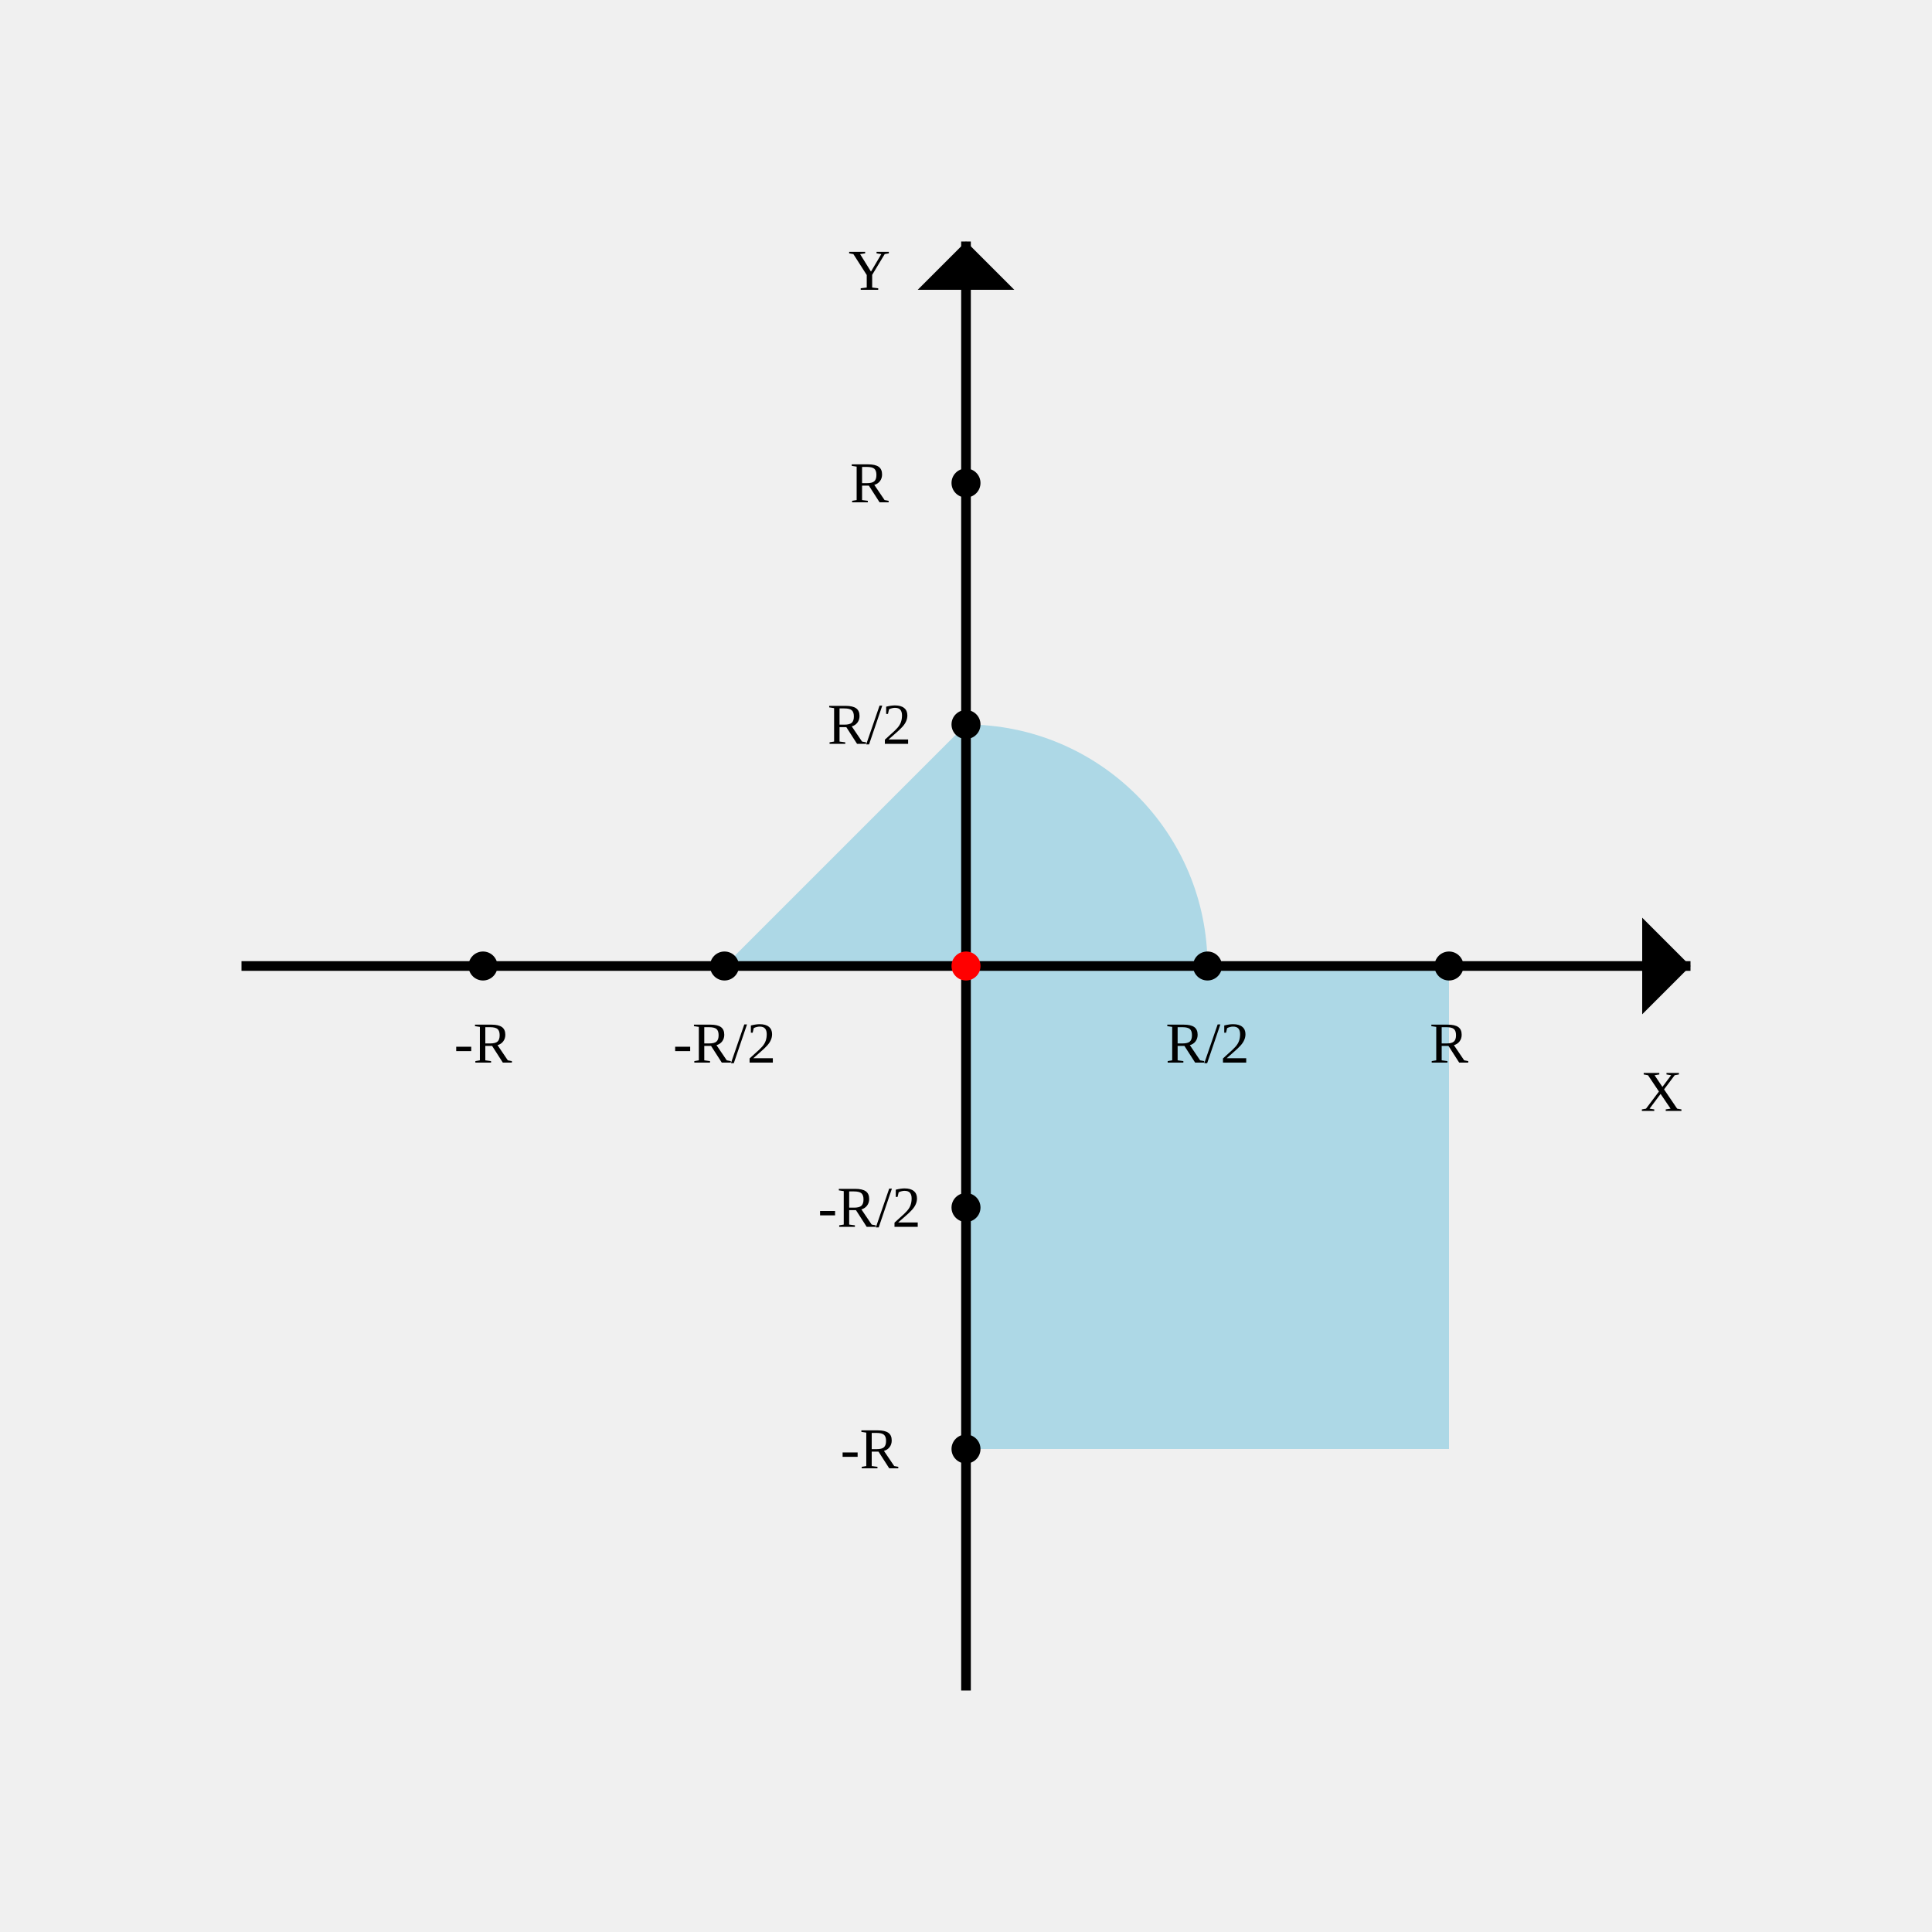
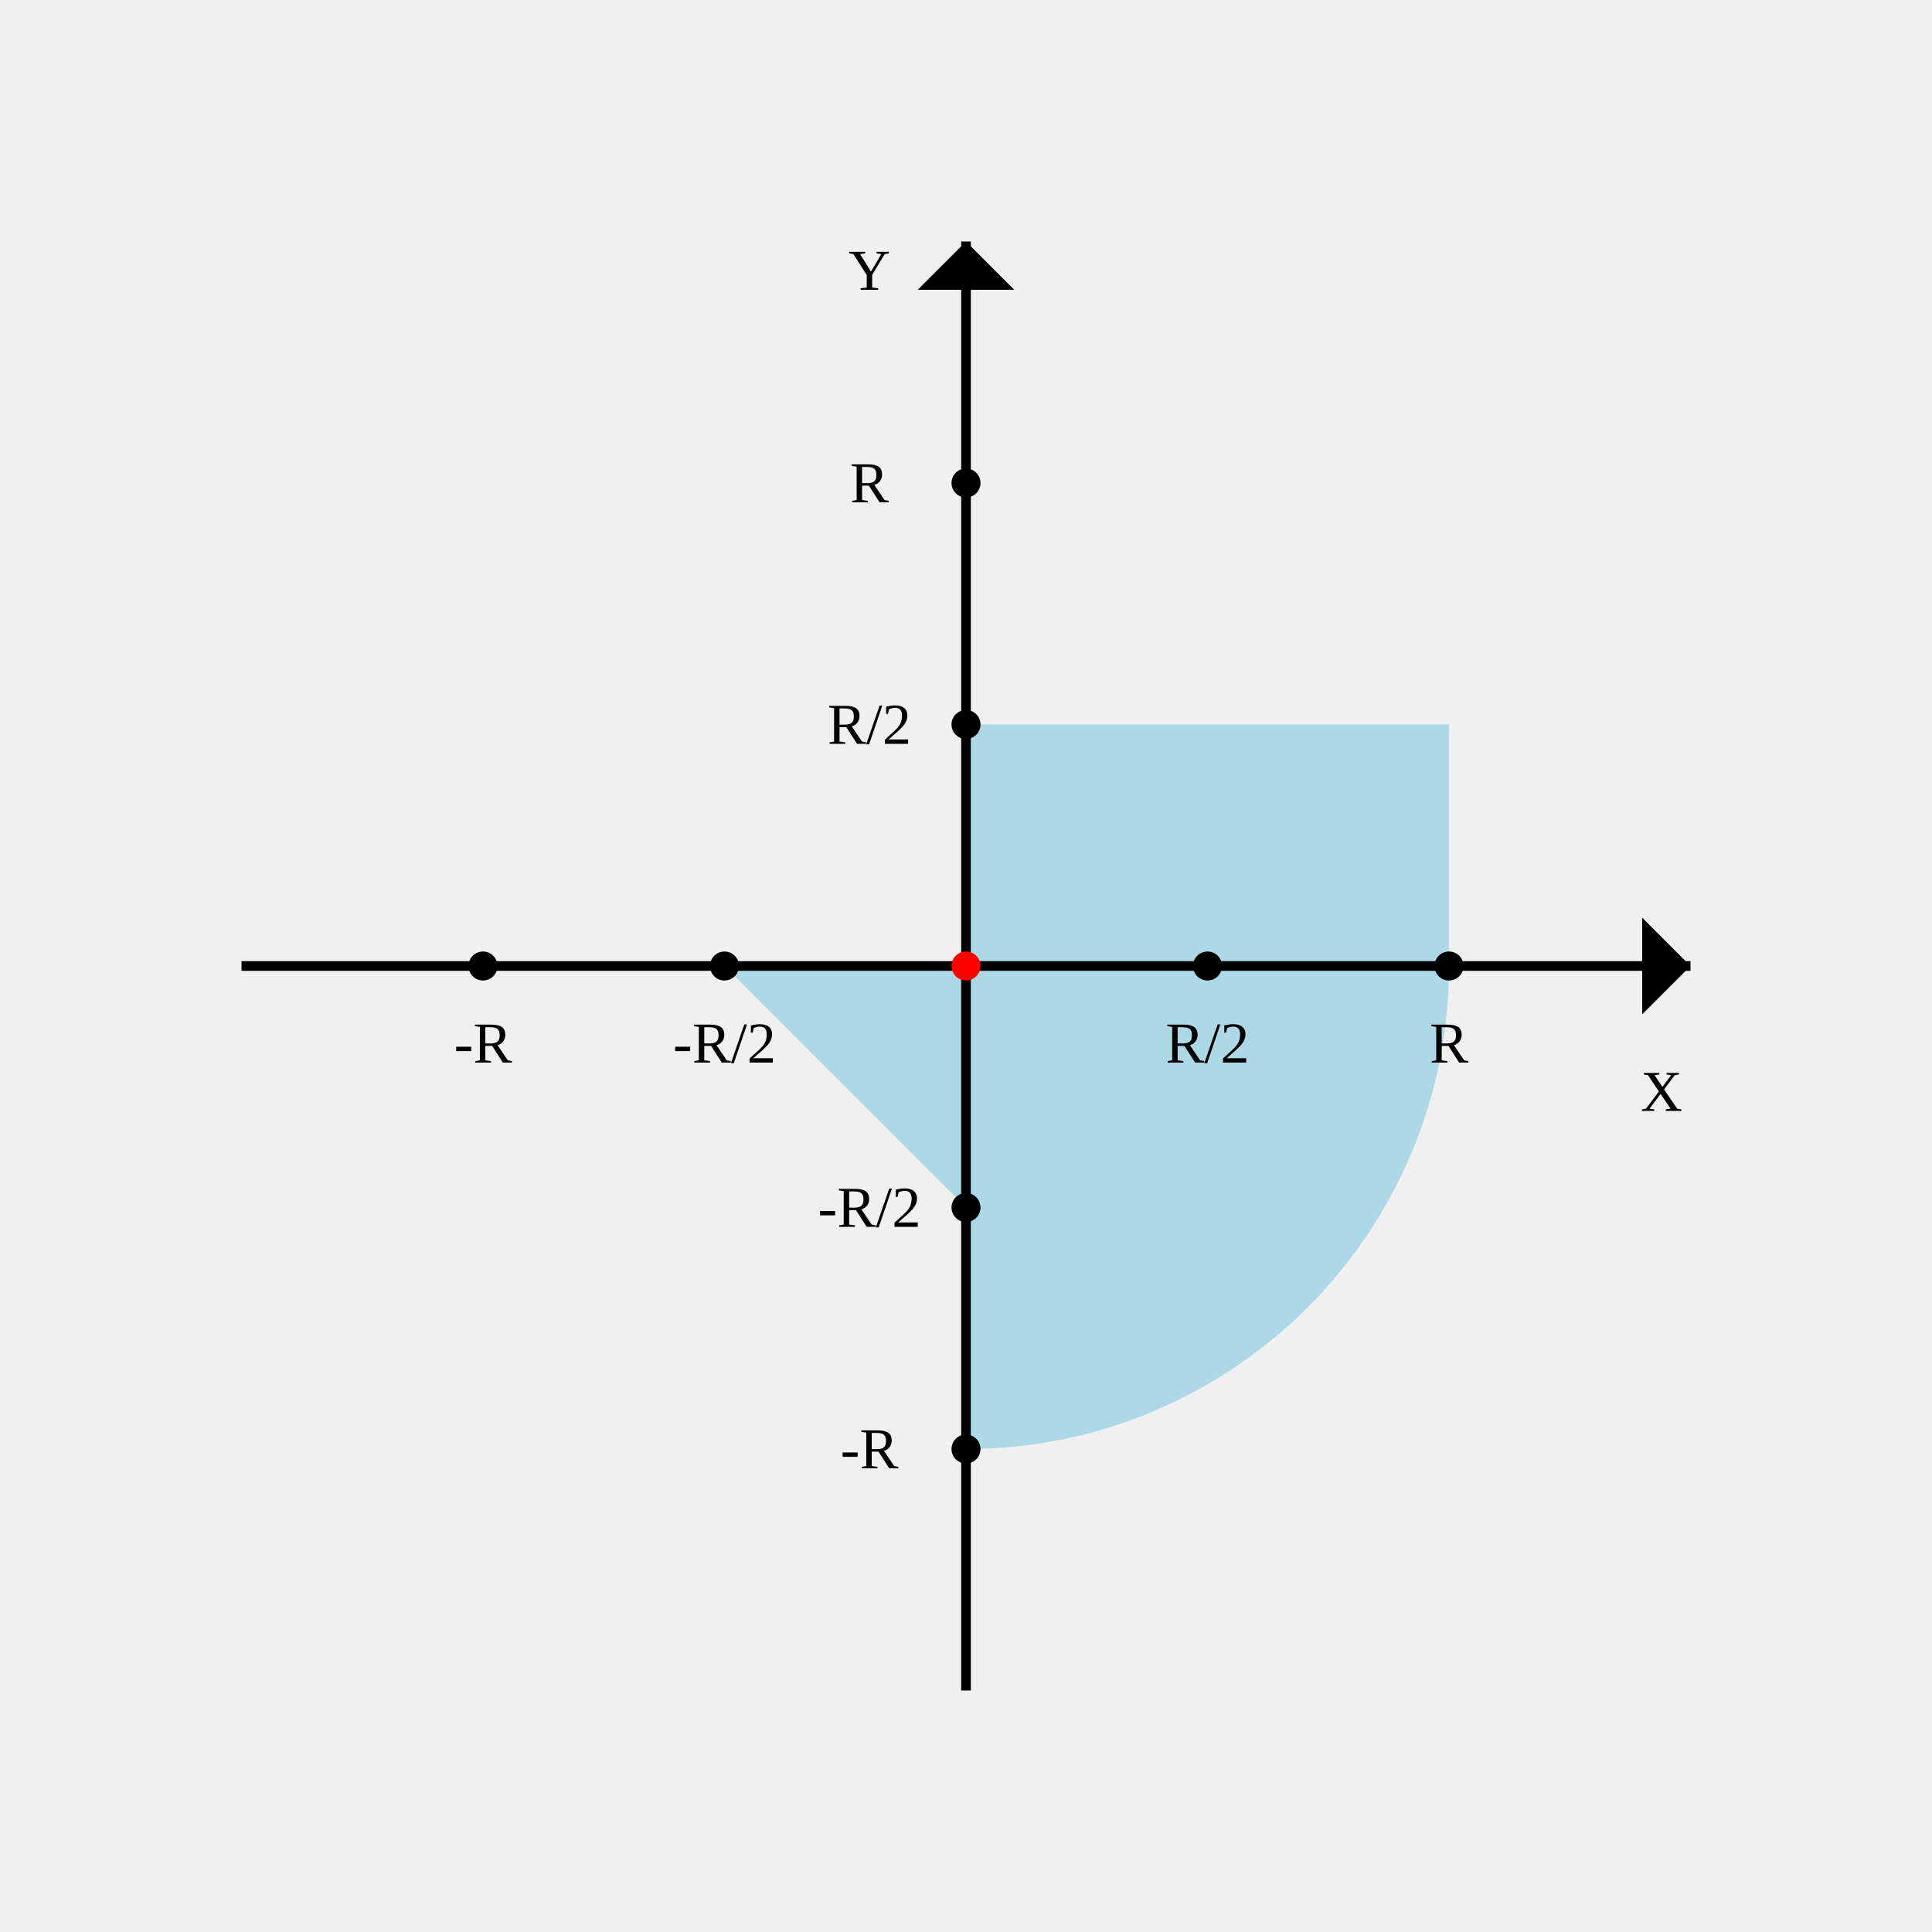
<svg xmlns="http://www.w3.org/2000/svg" id="graphSVG" width="400" height="400">
-   <polygon class="figure" points="200,200 200,150 150,200" fill="#ADD8E6" />
-   <rect class="figure" x="200" y="200" width="100" height="100" fill="#ADD8E6" />
-   <circle class="figure" cx="200" cy="200" r="50" fill="#ADD8E6" mask="url(#mask)" />
+   <polygon class="figure" points="200,200 200,250 150,200" fill="#ADD8E6" />
+   <rect class="figure" x="200" y="150" width="100" height="50" fill="#ADD8E6" />
+   <circle class="figure" cx="200" cy="200" r="100" fill="#ADD8E6" mask="url(#mask)" />
  <mask id="mask">
-     <rect x="200" y="0" width="200" height="200" fill="#FFFFFF" />
+     <rect x="200" y="200" width="200" height="200" fill="#FFFFFF" />
  </mask>
  <line x1="50" y1="200" x2="350" y2="200" stroke="#000000" stroke-width="2px" />
  <line x1="200" y1="50" x2="200" y2="350" stroke="#000000" stroke-width="2px" />
  <polygon points="350,200 340,190 340,210" fill="black" />
  <polygon points="200,50 190,60 210,60" fill="black" />
  <circle cx="100" cy="200" r="3" fill="black" />
  <text x="100" y="220" text-anchor="middle" class="r-minus-label"> -R </text>
  <circle cx="150" cy="200" r="3" fill="black" />
  <text x="150" y="220" text-anchor="middle" class="r-half-minus-label"> -R/2 </text>
  <circle cx="250" cy="200" r="3" fill="black" />
  <text x="250" y="220" text-anchor="middle" class="r-half-label"> R/2 </text>
  <circle cx="300" cy="200" r="3" fill="black" />
  <text x="300" y="220" text-anchor="middle" class="r-label"> R </text>
  <text x="344" y="230" text-anchor="middle">X</text>
  <circle cx="200" cy="100" r="3" fill="black" />
  <text x="180" y="104" text-anchor="middle" class="r-label"> R </text>
  <circle cx="200" cy="150" r="3" fill="black" />
  <text x="180" y="154" text-anchor="middle" class="r-half-label"> R/2 </text>
  <circle cx="200" cy="300" r="3" fill="black" />
  <text x="180" y="254" text-anchor="middle" class="r-half-minus-label"> -R/2 </text>
  <circle cx="200" cy="250" r="3" fill="black" />
  <text x="180" y="304" text-anchor="middle" class="r-minus-label"> -R </text>
  <text x="180" y="60" text-anchor="middle">Y</text>
  <circle cx="200" cy="200" r="3" fill="#FF0000" id="point" />
</svg>
